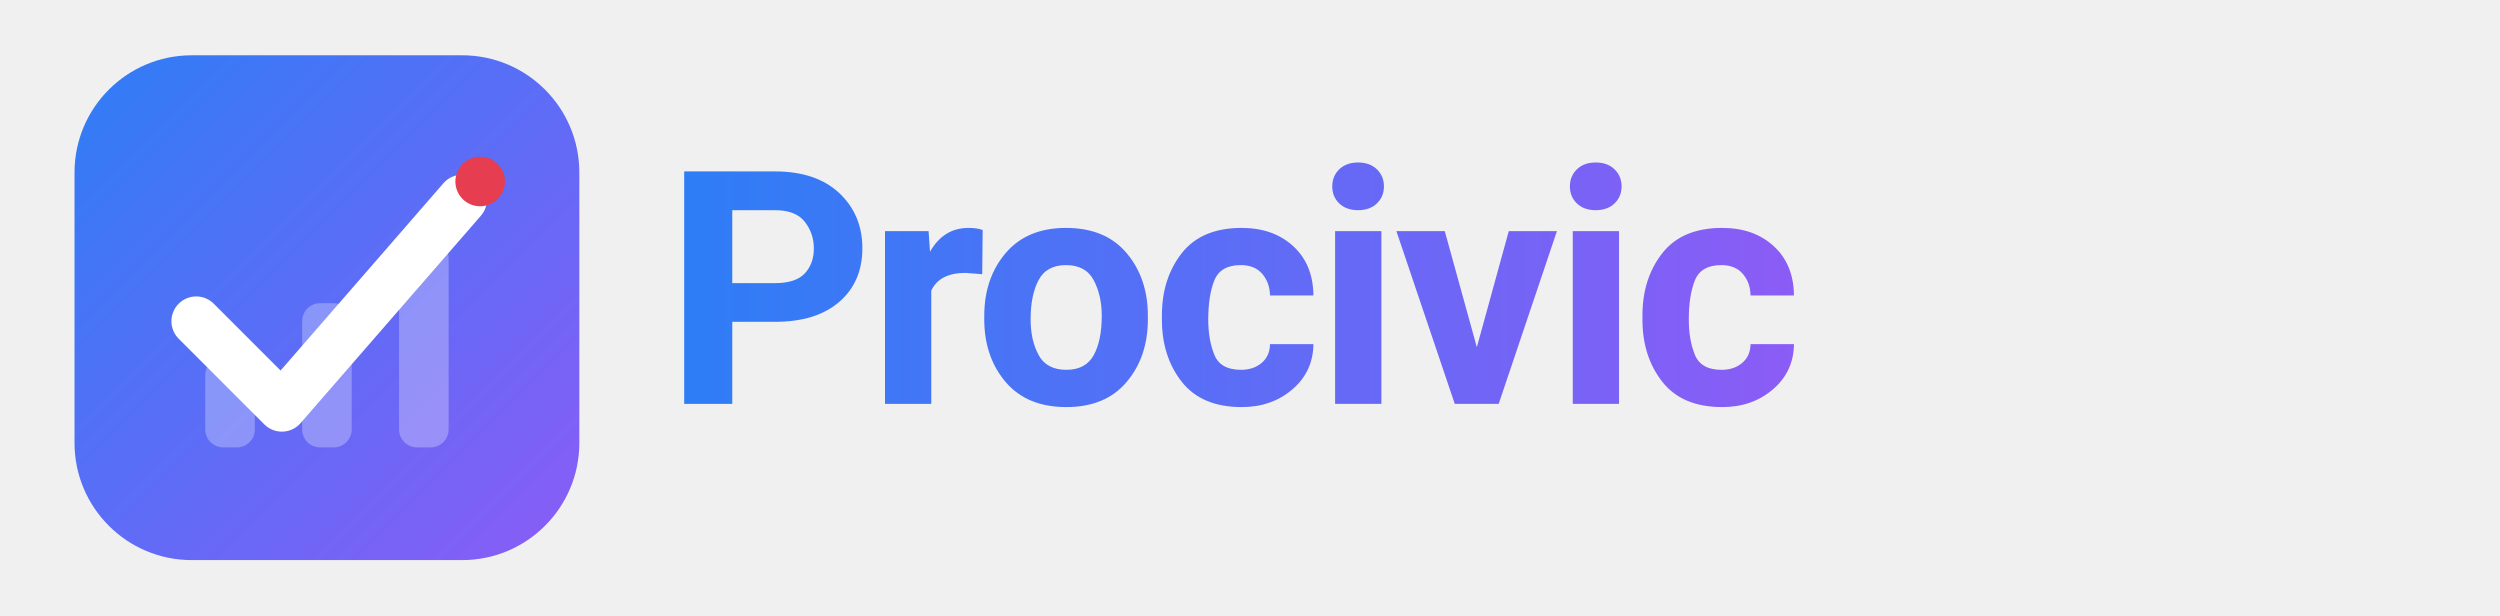
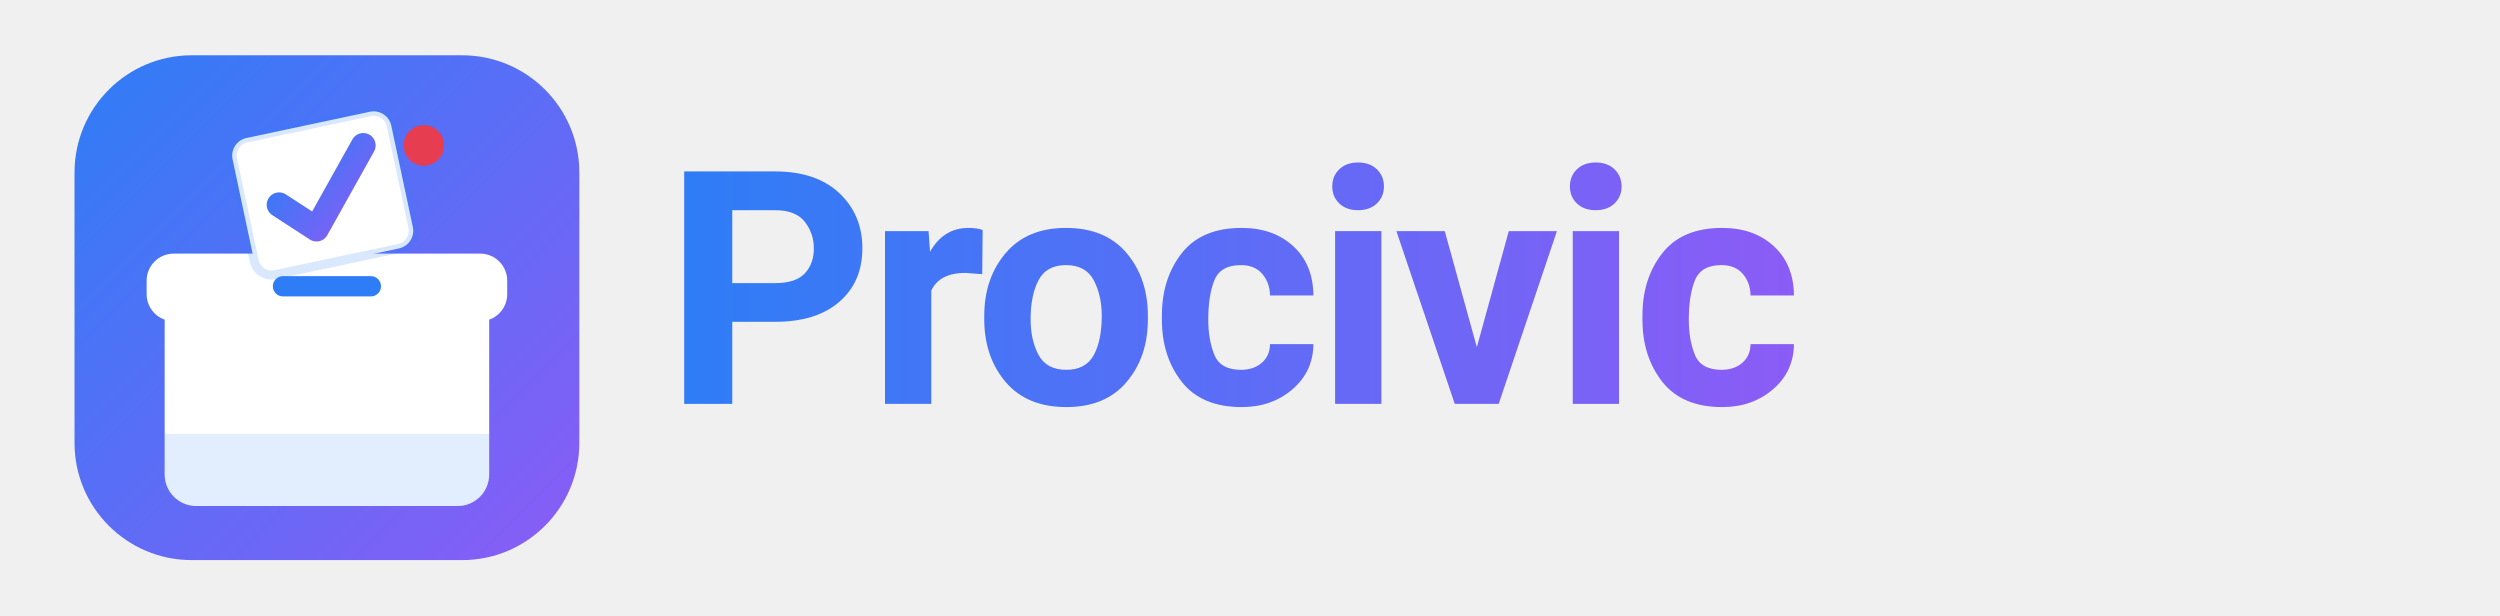
<svg xmlns="http://www.w3.org/2000/svg" viewBox="0 0 520 128" role="img" aria-label="Procivic">
  <defs>
    <linearGradient id="pcGradW" x1="0" y1="0" x2="1" y2="1" gradientUnits="objectBoundingBox">
      <stop offset="0" stop-color="#2e7df6" />
      <stop offset="1" stop-color="#8b5cf6" />
    </linearGradient>
    <linearGradient id="pcGradText" x1="0" y1="0" x2="1" y2="0" gradientUnits="objectBoundingBox">
      <stop offset="0" stop-color="#2e7df6" />
      <stop offset="1" stop-color="#8b5cf6" />
    </linearGradient>
  </defs>
  <g transform="translate(8 4) scale(0.46875)">
    <rect x="16" y="16" width="224" height="224" rx="52" ry="52" fill="url(#pcGradW)" />
-     <g fill="#ffffff" opacity="0.28">
-       <rect x="74" y="150" width="22" height="40" rx="8" />
-       <rect x="117" y="126" width="22" height="64" rx="8" />
-       <rect x="160" y="98" width="22" height="92" rx="8" />
+     <rect x="56" y="120" width="144" height="96" rx="14" ry="14" fill="#ffffff" />
+     <path d="M56 184 H200 V202 a14 14 0 0 1 -14 14 H70 a14 14 0 0 1 -14 -14 Z" fill="#2e7df6" opacity="0.14" />
+     <rect x="48" y="104" width="160" height="30" rx="12" ry="12" fill="#ffffff" />
+     <rect x="104" y="114" width="48" height="9" rx="4.5" ry="4.5" fill="#2e7df6" />
+     <g transform="rotate(-12 128 86)">
+       <rect x="92" y="46" width="72" height="62" rx="8" ry="8" fill="#ffffff" />
+       <rect x="92" y="46" width="72" height="62" rx="8" ry="8" fill="none" stroke="#2e7df6" stroke-width="4" opacity="0.18" />
+       <path d="M108 78 L122 92 L150 60" fill="none" stroke="url(#pcGradW)" stroke-width="11" stroke-linecap="round" stroke-linejoin="round" />
    </g>
-     <path d="M70 134 L108 172 L188 80" fill="none" stroke="#ffffff" stroke-width="22" stroke-linecap="round" stroke-linejoin="round" />
-     <circle cx="196" cy="72" r="11" fill="#e63d50" />
+     <circle cx="171" cy="56" r="9" fill="#e63d50" />
  </g>
  <text x="138" y="84" font-family="system-ui, -apple-system, 'Segoe UI', Roboto, sans-serif" font-size="68" font-weight="700" letter-spacing="-1.5" fill="url(#pcGradText)">Procivic</text>
</svg>
